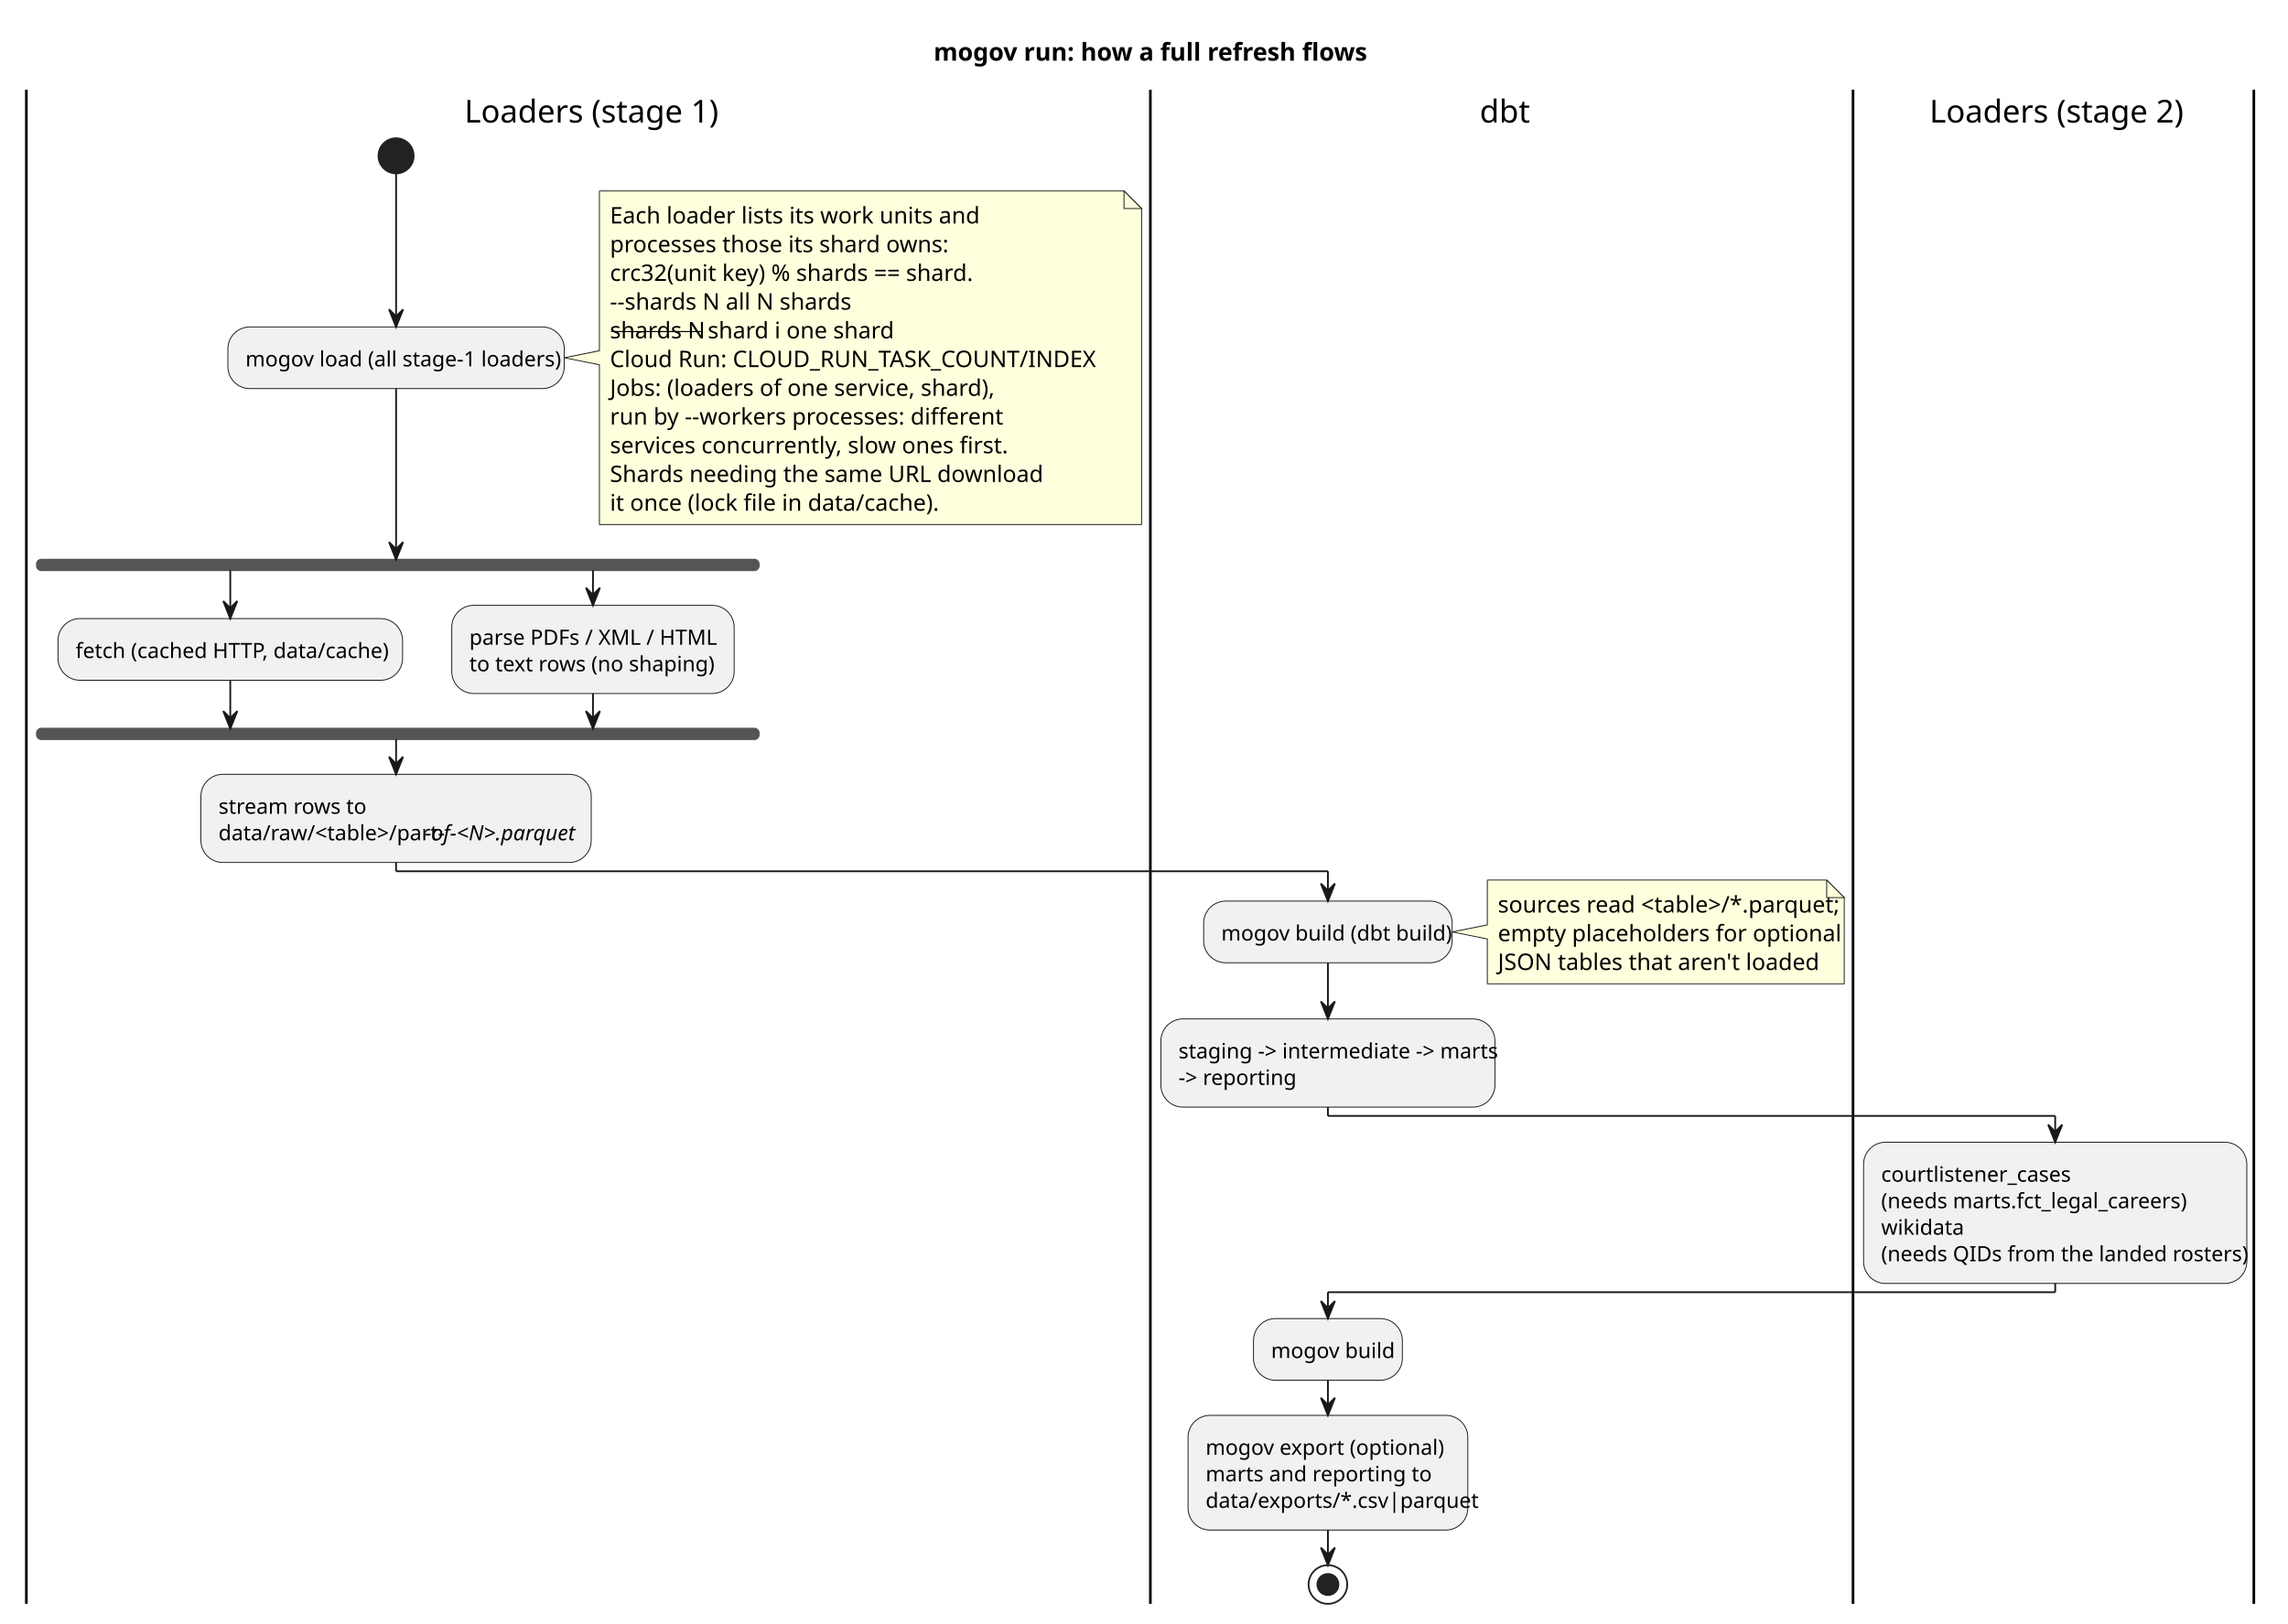
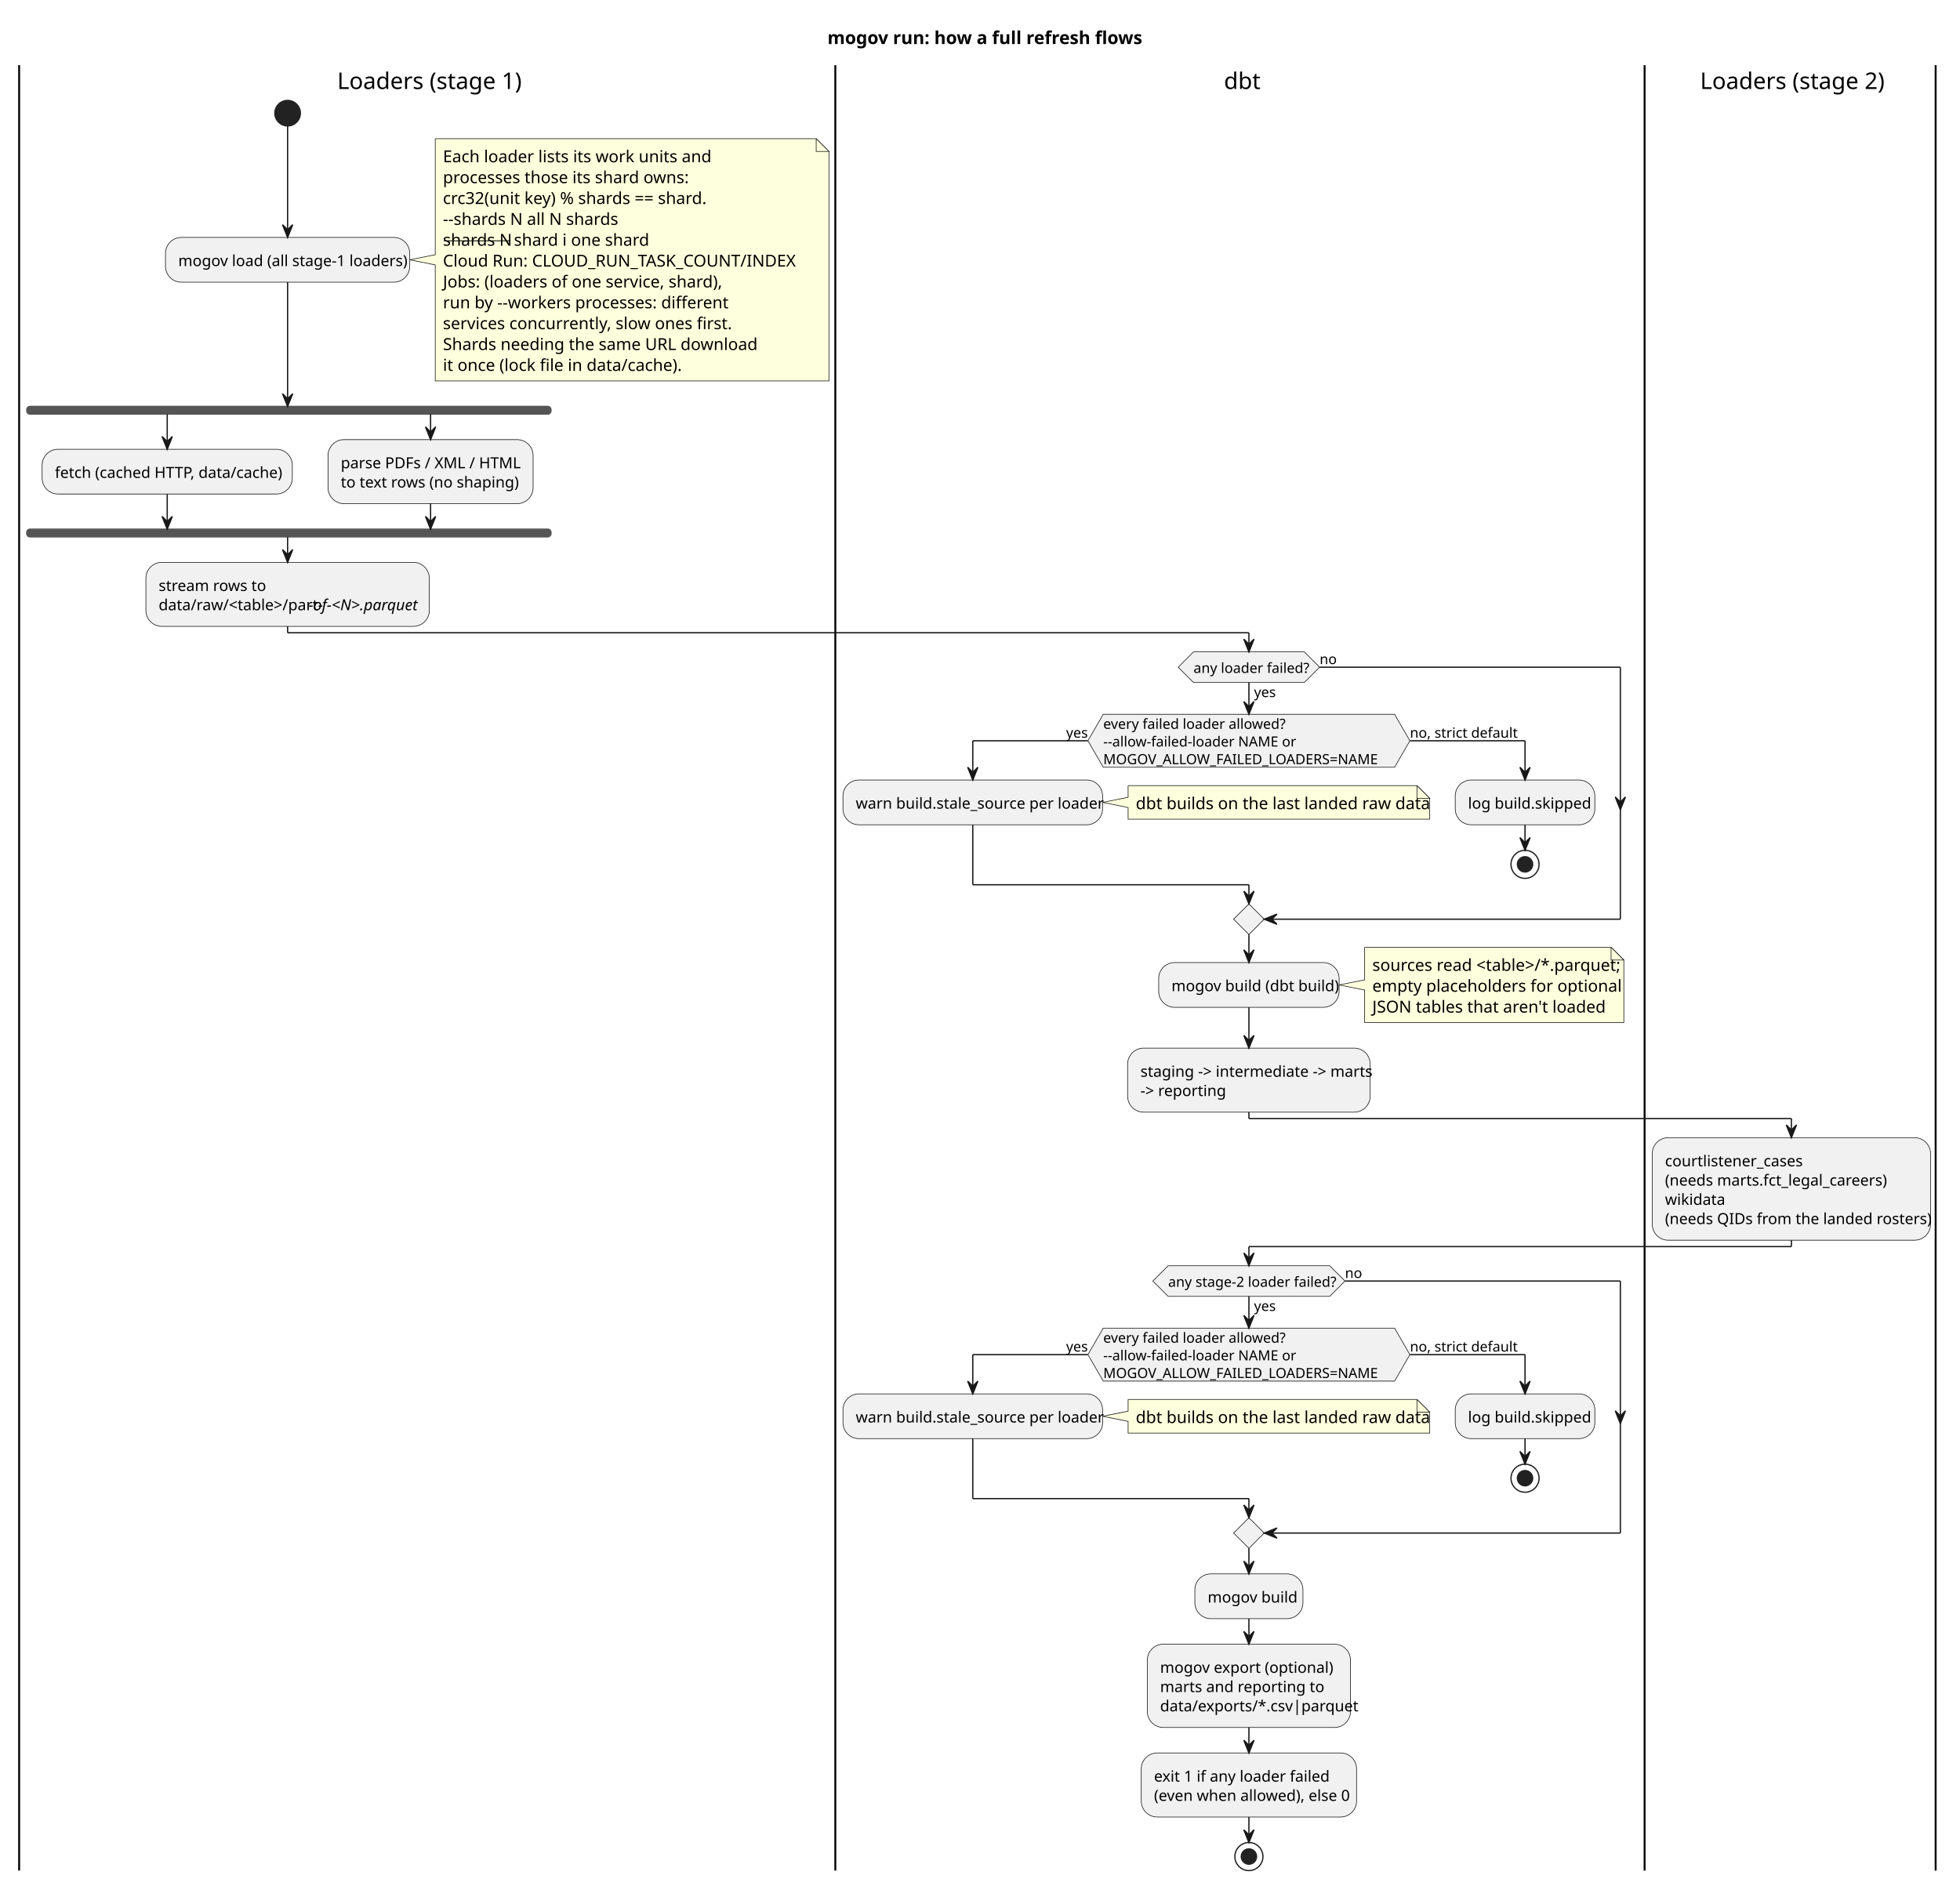
- <svg xmlns="http://www.w3.org/2000/svg" contentStyleType="text/css" height="924px" preserveAspectRatio="none" style="width:1302px;height:924px;background:#FFFFFF;" version="1.1" viewBox="0 0 1302 924" width="1302px" zoomAndPan="magnify">
+ <svg xmlns="http://www.w3.org/2000/svg" contentStyleType="text/css" height="1478px" preserveAspectRatio="none" style="width:1536px;height:1478px;background:#FFFFFF;" version="1.1" viewBox="0 0 1536 1478" width="1536px" zoomAndPan="magnify">
  <defs />
  <g>
-     <text fill="#000000" font-family="sans-serif" font-size="14" font-weight="bold" lengthAdjust="spacing" textLength="236.462" x="531.3" y="34.533">mogov run: how a full refresh flows</text>
-     <rect fill="none" height="22.641" style="stroke:none;stroke-width:1.0;" width="1269.062" x="15" y="51.065" />
+     <text fill="#000000" font-family="sans-serif" font-size="14" font-weight="bold" lengthAdjust="spacing" textLength="236.462" x="648.474" y="34.533">mogov run: how a full refresh flows</text>
+     <rect fill="none" height="22.641" style="stroke:none;stroke-width:1.0;" width="1503.41" x="15" y="51.065" />
    <ellipse cx="225.388" cy="88.705" fill="#222222" rx="10" ry="10" style="stroke:#222222;stroke-width:1.0;" />
    <path d="M341.099,108.705 L341.099,199.639 L321.099,203.639 L341.099,207.639 L341.099,298.572 A0,0 0 0 0 341.099,298.572 L649.622,298.572 A0,0 0 0 0 649.622,298.572 L649.622,118.705 L639.622,108.705 L341.099,108.705 A0,0 0 0 0 341.099,108.705 " fill="#FEFFDD" style="stroke:#181818;stroke-width:0.5;" />
    <path d="M639.622,108.705 L639.622,118.705 L649.622,118.705 L639.622,108.705 " fill="#FEFFDD" style="stroke:#181818;stroke-width:0.5;" />
    <text fill="#000000" font-family="sans-serif" font-size="13" lengthAdjust="spacing" textLength="199.424" x="347.099" y="127.2">Each loader lists its work units and</text>
    <text fill="#000000" font-family="sans-serif" font-size="13" lengthAdjust="spacing" textLength="184.977" x="347.099" y="143.552">processes those its shard owns:</text>
    <text fill="#000000" font-family="sans-serif" font-size="13" lengthAdjust="spacing" textLength="201.589" x="347.099" y="159.903">crc32(unit key) % shards == shard.</text>
    <text fill="#000000" font-family="sans-serif" font-size="13" lengthAdjust="spacing" textLength="158.209" x="347.099" y="176.255">--shards N        all N shards</text>
    <text fill="#000000" font-family="sans-serif" font-size="13" lengthAdjust="spacing" text-decoration="line-through" textLength="52.019" x="347.099" y="192.606">shards N</text>
    <text fill="#000000" font-family="sans-serif" font-size="13" lengthAdjust="spacing" textLength="107.675" x="402.729" y="192.606">shard i   one shard</text>
    <text fill="#000000" font-family="sans-serif" font-size="13" lengthAdjust="spacing" textLength="287.523" x="347.099" y="208.958">Cloud Run: CLOUD_RUN_TASK_COUNT/INDEX</text>
    <text fill="#000000" font-family="sans-serif" font-size="13" lengthAdjust="spacing" textLength="213.878" x="347.099" y="225.31">Jobs: (loaders of one service, shard),</text>
    <text fill="#000000" font-family="sans-serif" font-size="13" lengthAdjust="spacing" textLength="210.964" x="347.099" y="241.661">run by --workers processes: different</text>
    <text fill="#000000" font-family="sans-serif" font-size="13" lengthAdjust="spacing" textLength="215.293" x="347.099" y="258.013">services concurrently, slow ones first.</text>
    <text fill="#000000" font-family="sans-serif" font-size="13" lengthAdjust="spacing" textLength="237.041" x="347.099" y="274.364">Shards needing the same URL download</text>
    <text fill="#000000" font-family="sans-serif" font-size="13" lengthAdjust="spacing" textLength="178.477" x="347.099" y="290.716">it once (lock file in data/cache).</text>
    <rect fill="#F1F1F1" height="35.094" rx="12.5" ry="12.5" style="stroke:#181818;stroke-width:0.5;" width="191.422" x="129.677" y="186.092" />
    <text fill="#000000" font-family="sans-serif" font-size="12" lengthAdjust="spacing" textLength="171.422" x="139.677" y="208.549">mogov load (all stage-1 loaders)</text>
    <rect fill="#555555" height="6" rx="2.5" ry="2.5" style="stroke:#555555;stroke-width:1.0;" width="410.775" x="21" y="318.572" />
    <rect fill="#F1F1F1" height="35.094" rx="12.5" ry="12.5" style="stroke:#181818;stroke-width:0.5;" width="196.08" x="33" y="352.119" />
    <text fill="#000000" font-family="sans-serif" font-size="12" lengthAdjust="spacing" textLength="176.08" x="43" y="374.576">fetch (cached HTTP, data/cache)</text>
    <rect fill="#F1F1F1" height="50.188" rx="12.5" ry="12.5" style="stroke:#181818;stroke-width:0.5;" width="160.695" x="257.08" y="344.572" />
    <text fill="#000000" font-family="sans-serif" font-size="12" lengthAdjust="spacing" textLength="140.695" x="267.08" y="367.029">parse PDFs / XML / HTML</text>
    <text fill="#000000" font-family="sans-serif" font-size="12" lengthAdjust="spacing" textLength="131.397" x="267.08" y="382.123">to text rows (no shaping)</text>
    <rect fill="#555555" height="6" rx="2.5" ry="2.5" style="stroke:#555555;stroke-width:1.0;" width="410.775" x="21" y="414.76" />
    <rect fill="#F1F1F1" height="50.188" rx="12.5" ry="12.5" style="stroke:#181818;stroke-width:0.5;" width="222.119" x="114.328" y="440.76" />
    <text fill="#000000" font-family="sans-serif" font-size="12" lengthAdjust="spacing" textLength="78.686" x="124.328" y="463.217">stream rows to</text>
    <text fill="#000000" font-family="sans-serif" font-size="12" lengthAdjust="spacing" textLength="117.404" x="124.328" y="478.31">data/raw/&lt;table&gt;/part-</text>
    <text fill="#000000" font-family="sans-serif" font-size="12" font-style="italic" lengthAdjust="spacing" textLength="84.715" x="241.732" y="478.31">-of-&lt;N&gt;.parquet</text>
-     <line style="stroke:#000000;stroke-width:1.5;" x1="15" x2="15" y1="51.065" y2="912.939" />
-     <path d="M846.359,500.947 L846.359,526.475 L826.359,530.475 L846.359,534.475 L846.359,560.002 A0,0 0 0 0 846.359,560.002 L1049.48,560.002 A0,0 0 0 0 1049.48,560.002 L1049.48,510.947 L1039.48,500.947 L846.359,500.947 A0,0 0 0 0 846.359,500.947 " fill="#FEFFDD" style="stroke:#181818;stroke-width:0.5;" />
-     <path d="M1039.48,500.947 L1039.48,510.947 L1049.48,510.947 L1039.48,500.947 " fill="#FEFFDD" style="stroke:#181818;stroke-width:0.5;" />
-     <text fill="#000000" font-family="sans-serif" font-size="13" lengthAdjust="spacing" textLength="182.121" x="852.359" y="519.442">sources read &lt;table&gt;/*.parquet;</text>
-     <text fill="#000000" font-family="sans-serif" font-size="13" lengthAdjust="spacing" textLength="180.661" x="852.359" y="535.794">empty placeholders for optional</text>
-     <text fill="#000000" font-family="sans-serif" font-size="13" lengthAdjust="spacing" textLength="176.643" x="852.359" y="552.145">JSON tables that aren't loaded</text>
-     <rect fill="#F1F1F1" height="35.094" rx="12.5" ry="12.5" style="stroke:#181818;stroke-width:0.5;" width="141.4" x="684.959" y="512.928" />
-     <text fill="#000000" font-family="sans-serif" font-size="12" lengthAdjust="spacing" textLength="121.4" x="694.959" y="535.385">mogov build (dbt build)</text>
-     <rect fill="#F1F1F1" height="50.188" rx="12.5" ry="12.5" style="stroke:#181818;stroke-width:0.5;" width="190.074" x="660.622" y="580.002" />
-     <text fill="#000000" font-family="sans-serif" font-size="12" lengthAdjust="spacing" textLength="170.074" x="670.622" y="602.459">staging -&gt; intermediate -&gt; marts</text>
-     <text fill="#000000" font-family="sans-serif" font-size="12" lengthAdjust="spacing" textLength="61.699" x="670.622" y="617.553">-&gt; reporting</text>
-     <rect fill="#F1F1F1" height="35.094" rx="12.5" ry="12.5" style="stroke:#181818;stroke-width:0.5;" width="84.705" x="713.307" y="750.564" />
-     <text fill="#000000" font-family="sans-serif" font-size="12" lengthAdjust="spacing" textLength="64.705" x="723.307" y="773.021">mogov build</text>
-     <rect fill="#F1F1F1" height="65.281" rx="12.5" ry="12.5" style="stroke:#181818;stroke-width:0.5;" width="159.195" x="676.062" y="805.658" />
-     <text fill="#000000" font-family="sans-serif" font-size="12" lengthAdjust="spacing" textLength="126.064" x="686.062" y="828.115">mogov export (optional)</text>
-     <text fill="#000000" font-family="sans-serif" font-size="12" lengthAdjust="spacing" textLength="117.393" x="686.062" y="843.209">marts and reporting to</text>
-     <text fill="#000000" font-family="sans-serif" font-size="12" lengthAdjust="spacing" textLength="139.195" x="686.062" y="858.303">data/exports/*.csv|parquet</text>
-     <ellipse cx="755.659" cy="901.939" fill="none" rx="11" ry="11" style="stroke:#222222;stroke-width:1.0;" />
-     <ellipse cx="755.659" cy="901.939" fill="#222222" rx="6" ry="6" style="stroke:#222222;stroke-width:1.0;" />
-     <line style="stroke:#000000;stroke-width:1.5;" x1="654.622" x2="654.622" y1="51.065" y2="912.939" />
-     <rect fill="#F1F1F1" height="80.375" rx="12.5" ry="12.5" style="stroke:#181818;stroke-width:0.5;" width="218.082" x="1060.48" y="650.189" />
-     <text fill="#000000" font-family="sans-serif" font-size="12" lengthAdjust="spacing" textLength="103.383" x="1070.48" y="672.646">courtlistener_cases</text>
-     <text fill="#000000" font-family="sans-serif" font-size="12" lengthAdjust="spacing" textLength="168.738" x="1070.48" y="687.74">(needs marts.fct_legal_careers)</text>
-     <text fill="#000000" font-family="sans-serif" font-size="12" lengthAdjust="spacing" textLength="43.353" x="1070.48" y="702.834">wikidata</text>
-     <text fill="#000000" font-family="sans-serif" font-size="12" lengthAdjust="spacing" textLength="198.082" x="1070.48" y="717.928">(needs QIDs from the landed rosters)</text>
-     <line style="stroke:#000000;stroke-width:1.5;" x1="1054.48" x2="1054.48" y1="51.065" y2="912.939" />
-     <line style="stroke:#000000;stroke-width:1.5;" x1="1282.562" x2="1282.562" y1="51.065" y2="912.939" />
+     <line style="stroke:#000000;stroke-width:1.5;" x1="15" x2="15" y1="51.065" y2="1466.166" />
+     <polygon fill="#F1F1F1" points="864.576,559.865,1092.896,559.865,1104.896,580.619,1092.896,601.373,864.576,601.373,852.576,580.619,864.576,559.865" style="stroke:#181818;stroke-width:0.5;" />
+     <text fill="#000000" font-family="sans-serif" font-size="11" lengthAdjust="spacing" textLength="136.361" x="864.576" y="571.284">every failed loader allowed?</text>
+     <text fill="#000000" font-family="sans-serif" font-size="11" lengthAdjust="spacing" textLength="144.268" x="864.576" y="585.12">--allow-failed-loader NAME or</text>
+     <text fill="#000000" font-family="sans-serif" font-size="11" lengthAdjust="spacing" textLength="228.32" x="864.576" y="598.956">MOGOV_ALLOW_FAILED_LOADERS=NAME</text>
+     <text fill="#000000" font-family="sans-serif" font-size="11" lengthAdjust="spacing" textLength="17.118" x="835.458" y="578.202">yes</text>
+     <text fill="#000000" font-family="sans-serif" font-size="11" lengthAdjust="spacing" textLength="77.65" x="1104.896" y="578.202">no, strict default</text>
+     <path d="M884.062,615.744 L884.062,624.92 L864.062,628.92 L884.062,632.92 L884.062,642.096 A0,0 0 0 0 884.062,642.096 L1120.431,642.096 A0,0 0 0 0 1120.431,642.096 L1120.431,625.744 L1110.431,615.744 L884.062,615.744 A0,0 0 0 0 884.062,615.744 " fill="#FEFFDD" style="stroke:#181818;stroke-width:0.5;" />
+     <path d="M1110.431,615.744 L1110.431,625.744 L1120.431,625.744 L1110.431,615.744 " fill="#FEFFDD" style="stroke:#181818;stroke-width:0.5;" />
+     <text fill="#000000" font-family="sans-serif" font-size="13" lengthAdjust="spacing" textLength="215.37" x="890.062" y="634.239">dbt builds on the last landed raw data</text>
+     <rect fill="#F1F1F1" height="35.094" rx="12.5" ry="12.5" style="stroke:#181818;stroke-width:0.5;" width="203.44" x="660.622" y="611.373" />
+     <text fill="#000000" font-family="sans-serif" font-size="12" lengthAdjust="spacing" textLength="183.44" x="670.622" y="633.83">warn build.stale_source per loader</text>
+     <rect fill="#F1F1F1" height="35.094" rx="12.5" ry="12.5" style="stroke:#181818;stroke-width:0.5;" width="109.397" x="1140.431" y="611.373" />
+     <text fill="#000000" font-family="sans-serif" font-size="12" lengthAdjust="spacing" textLength="89.397" x="1150.431" y="633.83">log build.skipped</text>
+     <ellipse cx="1195.129" cy="677.467" fill="none" rx="11" ry="11" style="stroke:#222222;stroke-width:1.0;" />
+     <ellipse cx="1195.129" cy="677.467" fill="#222222" rx="6" ry="6" style="stroke:#222222;stroke-width:1.0;" />
+     <polygon fill="#F1F1F1" points="935.316,510.947,1022.155,510.947,1034.156,522.947,1022.155,534.947,935.316,534.947,923.316,522.947,935.316,510.947" style="stroke:#181818;stroke-width:0.5;" />
+     <text fill="#000000" font-family="sans-serif" font-size="11" lengthAdjust="spacing" textLength="17.118" x="982.736" y="546.366">yes</text>
+     <text fill="#000000" font-family="sans-serif" font-size="11" lengthAdjust="spacing" textLength="86.84" x="935.316" y="527.448">any loader failed?</text>
+     <text fill="#000000" font-family="sans-serif" font-size="11" lengthAdjust="spacing" textLength="12.235" x="1034.156" y="520.53">no</text>
+     <polygon fill="#F1F1F1" points="978.736,708.467,990.736,720.467,978.736,732.467,966.736,720.467,978.736,708.467" style="stroke:#181818;stroke-width:0.5;" />
+     <path d="M1069.436,742.467 L1069.436,767.994 L1049.436,771.994 L1069.436,775.994 L1069.436,801.521 A0,0 0 0 0 1069.436,801.521 L1272.556,801.521 A0,0 0 0 0 1272.556,801.521 L1272.556,752.467 L1262.556,742.467 L1069.436,742.467 A0,0 0 0 0 1069.436,742.467 " fill="#FEFFDD" style="stroke:#181818;stroke-width:0.5;" />
+     <path d="M1262.556,742.467 L1262.556,752.467 L1272.556,752.467 L1262.556,742.467 " fill="#FEFFDD" style="stroke:#181818;stroke-width:0.5;" />
+     <text fill="#000000" font-family="sans-serif" font-size="13" lengthAdjust="spacing" textLength="182.121" x="1075.436" y="760.962">sources read &lt;table&gt;/*.parquet;</text>
+     <text fill="#000000" font-family="sans-serif" font-size="13" lengthAdjust="spacing" textLength="180.661" x="1075.436" y="777.313">empty placeholders for optional</text>
+     <text fill="#000000" font-family="sans-serif" font-size="13" lengthAdjust="spacing" textLength="176.643" x="1075.436" y="793.665">JSON tables that aren't loaded</text>
+     <rect fill="#F1F1F1" height="35.094" rx="12.5" ry="12.5" style="stroke:#181818;stroke-width:0.5;" width="141.4" x="908.035" y="754.447" />
+     <text fill="#000000" font-family="sans-serif" font-size="12" lengthAdjust="spacing" textLength="121.4" x="918.035" y="776.904">mogov build (dbt build)</text>
+     <rect fill="#F1F1F1" height="50.188" rx="12.5" ry="12.5" style="stroke:#181818;stroke-width:0.5;" width="190.074" x="883.698" y="821.521" />
+     <text fill="#000000" font-family="sans-serif" font-size="12" lengthAdjust="spacing" textLength="170.074" x="893.698" y="843.979">staging -&gt; intermediate -&gt; marts</text>
+     <text fill="#000000" font-family="sans-serif" font-size="12" lengthAdjust="spacing" textLength="61.699" x="893.698" y="859.072">-&gt; reporting</text>
+     <polygon fill="#F1F1F1" points="864.576,1041.002,1092.896,1041.002,1104.896,1061.756,1092.896,1082.51,864.576,1082.51,852.576,1061.756,864.576,1041.002" style="stroke:#181818;stroke-width:0.5;" />
+     <text fill="#000000" font-family="sans-serif" font-size="11" lengthAdjust="spacing" textLength="136.361" x="864.576" y="1052.421">every failed loader allowed?</text>
+     <text fill="#000000" font-family="sans-serif" font-size="11" lengthAdjust="spacing" textLength="144.268" x="864.576" y="1066.257">--allow-failed-loader NAME or</text>
+     <text fill="#000000" font-family="sans-serif" font-size="11" lengthAdjust="spacing" textLength="228.32" x="864.576" y="1080.093">MOGOV_ALLOW_FAILED_LOADERS=NAME</text>
+     <text fill="#000000" font-family="sans-serif" font-size="11" lengthAdjust="spacing" textLength="17.118" x="835.458" y="1059.339">yes</text>
+     <text fill="#000000" font-family="sans-serif" font-size="11" lengthAdjust="spacing" textLength="77.65" x="1104.896" y="1059.339">no, strict default</text>
+     <path d="M884.062,1096.881 L884.062,1106.057 L864.062,1110.057 L884.062,1114.057 L884.062,1123.232 A0,0 0 0 0 884.062,1123.232 L1120.431,1123.232 A0,0 0 0 0 1120.431,1123.232 L1120.431,1106.881 L1110.431,1096.881 L884.062,1096.881 A0,0 0 0 0 884.062,1096.881 " fill="#FEFFDD" style="stroke:#181818;stroke-width:0.5;" />
+     <path d="M1110.431,1096.881 L1110.431,1106.881 L1120.431,1106.881 L1110.431,1096.881 " fill="#FEFFDD" style="stroke:#181818;stroke-width:0.5;" />
+     <text fill="#000000" font-family="sans-serif" font-size="13" lengthAdjust="spacing" textLength="215.37" x="890.062" y="1115.376">dbt builds on the last landed raw data</text>
+     <rect fill="#F1F1F1" height="35.094" rx="12.5" ry="12.5" style="stroke:#181818;stroke-width:0.5;" width="203.44" x="660.622" y="1092.51" />
+     <text fill="#000000" font-family="sans-serif" font-size="12" lengthAdjust="spacing" textLength="183.44" x="670.622" y="1114.967">warn build.stale_source per loader</text>
+     <rect fill="#F1F1F1" height="35.094" rx="12.5" ry="12.5" style="stroke:#181818;stroke-width:0.5;" width="109.397" x="1140.431" y="1092.51" />
+     <text fill="#000000" font-family="sans-serif" font-size="12" lengthAdjust="spacing" textLength="89.397" x="1150.431" y="1114.967">log build.skipped</text>
+     <ellipse cx="1195.129" cy="1158.603" fill="none" rx="11" ry="11" style="stroke:#222222;stroke-width:1.0;" />
+     <ellipse cx="1195.129" cy="1158.603" fill="#222222" rx="6" ry="6" style="stroke:#222222;stroke-width:1.0;" />
+     <polygon fill="#F1F1F1" points="915.443,992.084,1042.029,992.084,1054.029,1004.084,1042.029,1016.084,915.443,1016.084,903.443,1004.084,915.443,992.084" style="stroke:#181818;stroke-width:0.5;" />
+     <text fill="#000000" font-family="sans-serif" font-size="11" lengthAdjust="spacing" textLength="17.118" x="982.736" y="1027.503">yes</text>
+     <text fill="#000000" font-family="sans-serif" font-size="11" lengthAdjust="spacing" textLength="126.586" x="915.443" y="1008.585">any stage-2 loader failed?</text>
+     <text fill="#000000" font-family="sans-serif" font-size="11" lengthAdjust="spacing" textLength="12.235" x="1054.029" y="1001.667">no</text>
+     <polygon fill="#F1F1F1" points="978.736,1189.603,990.736,1201.603,978.736,1213.603,966.736,1201.603,978.736,1189.603" style="stroke:#181818;stroke-width:0.5;" />
+     <rect fill="#F1F1F1" height="35.094" rx="12.5" ry="12.5" style="stroke:#181818;stroke-width:0.5;" width="84.705" x="936.383" y="1233.603" />
+     <text fill="#000000" font-family="sans-serif" font-size="12" lengthAdjust="spacing" textLength="64.705" x="946.383" y="1256.061">mogov build</text>
+     <rect fill="#F1F1F1" height="65.281" rx="12.5" ry="12.5" style="stroke:#181818;stroke-width:0.5;" width="159.195" x="899.138" y="1288.697" />
+     <text fill="#000000" font-family="sans-serif" font-size="12" lengthAdjust="spacing" textLength="126.064" x="909.138" y="1311.154">mogov export (optional)</text>
+     <text fill="#000000" font-family="sans-serif" font-size="12" lengthAdjust="spacing" textLength="117.393" x="909.138" y="1326.248">marts and reporting to</text>
+     <text fill="#000000" font-family="sans-serif" font-size="12" lengthAdjust="spacing" textLength="139.195" x="909.138" y="1341.342">data/exports/*.csv|parquet</text>
+     <rect fill="#F1F1F1" height="50.188" rx="12.5" ry="12.5" style="stroke:#181818;stroke-width:0.5;" width="168.752" x="894.36" y="1373.978" />
+     <text fill="#000000" font-family="sans-serif" font-size="12" lengthAdjust="spacing" textLength="129.41" x="904.36" y="1396.436">exit 1 if any loader failed</text>
+     <text fill="#000000" font-family="sans-serif" font-size="12" lengthAdjust="spacing" textLength="148.752" x="904.36" y="1411.529">(even when allowed), else 0</text>
+     <ellipse cx="978.736" cy="1455.166" fill="none" rx="11" ry="11" style="stroke:#222222;stroke-width:1.0;" />
+     <ellipse cx="978.736" cy="1455.166" fill="#222222" rx="6" ry="6" style="stroke:#222222;stroke-width:1.0;" />
+     <line style="stroke:#000000;stroke-width:1.5;" x1="654.622" x2="654.622" y1="51.065" y2="1466.166" />
+     <rect fill="#F1F1F1" height="80.375" rx="12.5" ry="12.5" style="stroke:#181818;stroke-width:0.5;" width="218.082" x="1294.828" y="891.709" />
+     <text fill="#000000" font-family="sans-serif" font-size="12" lengthAdjust="spacing" textLength="103.383" x="1304.828" y="914.166">courtlistener_cases</text>
+     <text fill="#000000" font-family="sans-serif" font-size="12" lengthAdjust="spacing" textLength="168.738" x="1304.828" y="929.26">(needs marts.fct_legal_careers)</text>
+     <text fill="#000000" font-family="sans-serif" font-size="12" lengthAdjust="spacing" textLength="43.353" x="1304.828" y="944.354">wikidata</text>
+     <text fill="#000000" font-family="sans-serif" font-size="12" lengthAdjust="spacing" textLength="198.082" x="1304.828" y="959.447">(needs QIDs from the landed rosters)</text>
+     <line style="stroke:#000000;stroke-width:1.5;" x1="1288.828" x2="1288.828" y1="51.065" y2="1466.166" />
+     <line style="stroke:#000000;stroke-width:1.5;" x1="1516.91" x2="1516.91" y1="51.065" y2="1466.166" />
    <line style="stroke:#181818;stroke-width:1.0;" x1="225.388" x2="225.388" y1="98.705" y2="186.092" />
    <polygon fill="#181818" points="221.388,176.092,225.388,186.092,229.388,176.092,225.388,180.092" style="stroke:#181818;stroke-width:1.0;" />
    <line style="stroke:#181818;stroke-width:1.0;" x1="131.04" x2="131.04" y1="324.572" y2="352.119" />
    <polygon fill="#181818" points="127.04,342.119,131.04,352.119,135.04,342.119,131.04,346.119" style="stroke:#181818;stroke-width:1.0;" />
    <line style="stroke:#181818;stroke-width:1.0;" x1="337.428" x2="337.428" y1="324.572" y2="344.572" />
    <polygon fill="#181818" points="333.428,334.572,337.428,344.572,341.428,334.572,337.428,338.572" style="stroke:#181818;stroke-width:1.0;" />
    <line style="stroke:#181818;stroke-width:1.0;" x1="131.04" x2="131.04" y1="387.213" y2="414.76" />
    <polygon fill="#181818" points="127.04,404.76,131.04,414.76,135.04,404.76,131.04,408.76" style="stroke:#181818;stroke-width:1.0;" />
    <line style="stroke:#181818;stroke-width:1.0;" x1="337.428" x2="337.428" y1="394.76" y2="414.76" />
    <polygon fill="#181818" points="333.428,404.76,337.428,414.76,341.428,404.76,337.428,408.76" style="stroke:#181818;stroke-width:1.0;" />
    <line style="stroke:#181818;stroke-width:1.0;" x1="225.388" x2="225.388" y1="221.185" y2="318.572" />
    <polygon fill="#181818" points="221.388,308.572,225.388,318.572,229.388,308.572,225.388,312.572" style="stroke:#181818;stroke-width:1.0;" />
    <line style="stroke:#181818;stroke-width:1.0;" x1="225.388" x2="225.388" y1="420.76" y2="440.76" />
    <polygon fill="#181818" points="221.388,430.76,225.388,440.76,229.388,430.76,225.388,434.76" style="stroke:#181818;stroke-width:1.0;" />
-     <line style="stroke:#181818;stroke-width:1.0;" x1="755.659" x2="755.659" y1="548.021" y2="580.002" />
-     <polygon fill="#181818" points="751.659,570.002,755.659,580.002,759.659,570.002,755.659,574.002" style="stroke:#181818;stroke-width:1.0;" />
-     <line style="stroke:#181818;stroke-width:1.0;" x1="755.659" x2="755.659" y1="785.658" y2="805.658" />
-     <polygon fill="#181818" points="751.659,795.658,755.659,805.658,759.659,795.658,755.659,799.658" style="stroke:#181818;stroke-width:1.0;" />
-     <line style="stroke:#181818;stroke-width:1.0;" x1="755.659" x2="755.659" y1="870.939" y2="890.939" />
-     <polygon fill="#181818" points="751.659,880.939,755.659,890.939,759.659,880.939,755.659,884.939" style="stroke:#181818;stroke-width:1.0;" />
+     <line style="stroke:#181818;stroke-width:1.0;" x1="1195.129" x2="1195.129" y1="646.467" y2="666.467" />
+     <polygon fill="#181818" points="1191.129,656.467,1195.129,666.467,1199.129,656.467,1195.129,660.467" style="stroke:#181818;stroke-width:1.0;" />
+     <line style="stroke:#181818;stroke-width:1.0;" x1="852.576" x2="762.342" y1="580.619" y2="580.619" />
+     <line style="stroke:#181818;stroke-width:1.0;" x1="762.342" x2="762.342" y1="580.619" y2="611.373" />
+     <polygon fill="#181818" points="758.342,601.373,762.342,611.373,766.342,601.373,762.342,605.373" style="stroke:#181818;stroke-width:1.0;" />
+     <line style="stroke:#181818;stroke-width:1.0;" x1="1104.896" x2="1195.129" y1="580.619" y2="580.619" />
+     <line style="stroke:#181818;stroke-width:1.0;" x1="1195.129" x2="1195.129" y1="580.619" y2="611.373" />
+     <polygon fill="#181818" points="1191.129,601.373,1195.129,611.373,1199.129,601.373,1195.129,605.373" style="stroke:#181818;stroke-width:1.0;" />
+     <line style="stroke:#181818;stroke-width:1.0;" x1="762.342" x2="762.342" y1="646.467" y2="693.467" />
+     <line style="stroke:#181818;stroke-width:1.0;" x1="762.342" x2="978.736" y1="693.467" y2="693.467" />
+     <line style="stroke:#181818;stroke-width:1.0;" x1="978.736" x2="978.736" y1="693.467" y2="708.467" />
+     <polygon fill="#181818" points="974.736,698.467,978.736,708.467,982.736,698.467,978.736,702.467" style="stroke:#181818;stroke-width:1.0;" />
+     <line style="stroke:#181818;stroke-width:1.0;" x1="978.736" x2="978.736" y1="534.947" y2="559.865" />
+     <polygon fill="#181818" points="974.736,549.865,978.736,559.865,982.736,549.865,978.736,553.865" style="stroke:#181818;stroke-width:1.0;" />
+     <line style="stroke:#181818;stroke-width:1.0;" x1="1034.156" x2="1269.828" y1="522.947" y2="522.947" />
+     <polygon fill="#181818" points="1265.828,624.666,1269.828,634.666,1273.828,624.666,1269.828,628.666" style="stroke:#181818;stroke-width:1.0;" />
+     <line style="stroke:#181818;stroke-width:1.0;" x1="1269.828" x2="1269.828" y1="522.947" y2="720.467" />
+     <line style="stroke:#181818;stroke-width:1.0;" x1="1269.828" x2="990.736" y1="720.467" y2="720.467" />
+     <polygon fill="#181818" points="1000.736,716.467,990.736,720.467,1000.736,724.467,996.736,720.467" style="stroke:#181818;stroke-width:1.0;" />
+     <line style="stroke:#181818;stroke-width:1.0;" x1="978.736" x2="978.736" y1="732.467" y2="754.447" />
+     <polygon fill="#181818" points="974.736,744.447,978.736,754.447,982.736,744.447,978.736,748.447" style="stroke:#181818;stroke-width:1.0;" />
+     <line style="stroke:#181818;stroke-width:1.0;" x1="978.736" x2="978.736" y1="789.541" y2="821.521" />
+     <polygon fill="#181818" points="974.736,811.521,978.736,821.521,982.736,811.521,978.736,815.521" style="stroke:#181818;stroke-width:1.0;" />
+     <line style="stroke:#181818;stroke-width:1.0;" x1="1195.129" x2="1195.129" y1="1127.603" y2="1147.603" />
+     <polygon fill="#181818" points="1191.129,1137.603,1195.129,1147.603,1199.129,1137.603,1195.129,1141.603" style="stroke:#181818;stroke-width:1.0;" />
+     <line style="stroke:#181818;stroke-width:1.0;" x1="852.576" x2="762.342" y1="1061.756" y2="1061.756" />
+     <line style="stroke:#181818;stroke-width:1.0;" x1="762.342" x2="762.342" y1="1061.756" y2="1092.51" />
+     <polygon fill="#181818" points="758.342,1082.51,762.342,1092.51,766.342,1082.51,762.342,1086.51" style="stroke:#181818;stroke-width:1.0;" />
+     <line style="stroke:#181818;stroke-width:1.0;" x1="1104.896" x2="1195.129" y1="1061.756" y2="1061.756" />
+     <line style="stroke:#181818;stroke-width:1.0;" x1="1195.129" x2="1195.129" y1="1061.756" y2="1092.51" />
+     <polygon fill="#181818" points="1191.129,1082.51,1195.129,1092.51,1199.129,1082.51,1195.129,1086.51" style="stroke:#181818;stroke-width:1.0;" />
+     <line style="stroke:#181818;stroke-width:1.0;" x1="762.342" x2="762.342" y1="1127.603" y2="1174.603" />
+     <line style="stroke:#181818;stroke-width:1.0;" x1="762.342" x2="978.736" y1="1174.603" y2="1174.603" />
+     <line style="stroke:#181818;stroke-width:1.0;" x1="978.736" x2="978.736" y1="1174.603" y2="1189.603" />
+     <polygon fill="#181818" points="974.736,1179.603,978.736,1189.603,982.736,1179.603,978.736,1183.603" style="stroke:#181818;stroke-width:1.0;" />
+     <line style="stroke:#181818;stroke-width:1.0;" x1="978.736" x2="978.736" y1="1016.084" y2="1041.002" />
+     <polygon fill="#181818" points="974.736,1031.002,978.736,1041.002,982.736,1031.002,978.736,1035.002" style="stroke:#181818;stroke-width:1.0;" />
+     <line style="stroke:#181818;stroke-width:1.0;" x1="1054.029" x2="1269.828" y1="1004.084" y2="1004.084" />
+     <polygon fill="#181818" points="1265.828,1105.803,1269.828,1115.803,1273.828,1105.803,1269.828,1109.803" style="stroke:#181818;stroke-width:1.0;" />
+     <line style="stroke:#181818;stroke-width:1.0;" x1="1269.828" x2="1269.828" y1="1004.084" y2="1201.603" />
+     <line style="stroke:#181818;stroke-width:1.0;" x1="1269.828" x2="990.736" y1="1201.603" y2="1201.603" />
+     <polygon fill="#181818" points="1000.736,1197.603,990.736,1201.603,1000.736,1205.603,996.736,1201.603" style="stroke:#181818;stroke-width:1.0;" />
+     <line style="stroke:#181818;stroke-width:1.0;" x1="978.736" x2="978.736" y1="1213.603" y2="1233.603" />
+     <polygon fill="#181818" points="974.736,1223.603,978.736,1233.603,982.736,1223.603,978.736,1227.603" style="stroke:#181818;stroke-width:1.0;" />
+     <line style="stroke:#181818;stroke-width:1.0;" x1="978.736" x2="978.736" y1="1268.697" y2="1288.697" />
+     <polygon fill="#181818" points="974.736,1278.697,978.736,1288.697,982.736,1278.697,978.736,1282.697" style="stroke:#181818;stroke-width:1.0;" />
+     <line style="stroke:#181818;stroke-width:1.0;" x1="978.736" x2="978.736" y1="1353.978" y2="1373.978" />
+     <polygon fill="#181818" points="974.736,1363.978,978.736,1373.978,982.736,1363.978,978.736,1367.978" style="stroke:#181818;stroke-width:1.0;" />
+     <line style="stroke:#181818;stroke-width:1.0;" x1="978.736" x2="978.736" y1="1424.166" y2="1444.166" />
+     <polygon fill="#181818" points="974.736,1434.166,978.736,1444.166,982.736,1434.166,978.736,1438.166" style="stroke:#181818;stroke-width:1.0;" />
    <line style="stroke:#181818;stroke-width:1.0;" x1="225.388" x2="225.388" y1="490.947" y2="495.947" />
-     <line style="stroke:#181818;stroke-width:1.0;" x1="225.388" x2="755.659" y1="495.947" y2="495.947" />
-     <line style="stroke:#181818;stroke-width:1.0;" x1="755.659" x2="755.659" y1="495.947" y2="512.928" />
-     <polygon fill="#181818" points="751.659,502.928,755.659,512.928,759.659,502.928,755.659,506.928" style="stroke:#181818;stroke-width:1.0;" />
-     <line style="stroke:#181818;stroke-width:1.0;" x1="755.659" x2="755.659" y1="630.189" y2="635.189" />
-     <line style="stroke:#181818;stroke-width:1.0;" x1="755.659" x2="1169.521" y1="635.189" y2="635.189" />
-     <line style="stroke:#181818;stroke-width:1.0;" x1="1169.521" x2="1169.521" y1="635.189" y2="650.189" />
-     <polygon fill="#181818" points="1165.521,640.189,1169.521,650.189,1173.521,640.189,1169.521,644.189" style="stroke:#181818;stroke-width:1.0;" />
-     <line style="stroke:#181818;stroke-width:1.0;" x1="1169.521" x2="1169.521" y1="730.564" y2="735.564" />
-     <line style="stroke:#181818;stroke-width:1.0;" x1="1169.521" x2="755.659" y1="735.564" y2="735.564" />
-     <line style="stroke:#181818;stroke-width:1.0;" x1="755.659" x2="755.659" y1="735.564" y2="750.564" />
-     <polygon fill="#181818" points="751.659,740.564,755.659,750.564,759.659,740.564,755.659,744.564" style="stroke:#181818;stroke-width:1.0;" />
+     <line style="stroke:#181818;stroke-width:1.0;" x1="225.388" x2="978.736" y1="495.947" y2="495.947" />
+     <line style="stroke:#181818;stroke-width:1.0;" x1="978.736" x2="978.736" y1="495.947" y2="510.947" />
+     <polygon fill="#181818" points="974.736,500.947,978.736,510.947,982.736,500.947,978.736,504.947" style="stroke:#181818;stroke-width:1.0;" />
+     <line style="stroke:#181818;stroke-width:1.0;" x1="978.736" x2="978.736" y1="871.709" y2="876.709" />
+     <line style="stroke:#181818;stroke-width:1.0;" x1="978.736" x2="1403.869" y1="876.709" y2="876.709" />
+     <line style="stroke:#181818;stroke-width:1.0;" x1="1403.869" x2="1403.869" y1="876.709" y2="891.709" />
+     <polygon fill="#181818" points="1399.869,881.709,1403.869,891.709,1407.869,881.709,1403.869,885.709" style="stroke:#181818;stroke-width:1.0;" />
+     <line style="stroke:#181818;stroke-width:1.0;" x1="1403.869" x2="1403.869" y1="972.084" y2="977.084" />
+     <line style="stroke:#181818;stroke-width:1.0;" x1="1403.869" x2="978.736" y1="977.084" y2="977.084" />
+     <line style="stroke:#181818;stroke-width:1.0;" x1="978.736" x2="978.736" y1="977.084" y2="992.084" />
+     <polygon fill="#181818" points="974.736,982.084,978.736,992.084,982.736,982.084,978.736,986.084" style="stroke:#181818;stroke-width:1.0;" />
    <text fill="#000000" font-family="sans-serif" font-size="18" lengthAdjust="spacing" textLength="141.082" x="264.27" y="69.75">Loaders (stage 1)</text>
-     <text fill="#000000" font-family="sans-serif" font-size="18" lengthAdjust="spacing" textLength="25.023" x="842.04" y="69.75">dbt</text>
-     <text fill="#000000" font-family="sans-serif" font-size="18" lengthAdjust="spacing" textLength="141.082" x="1097.98" y="69.75">Loaders (stage 2)</text>
+     <text fill="#000000" font-family="sans-serif" font-size="18" lengthAdjust="spacing" textLength="25.023" x="959.214" y="69.75">dbt</text>
+     <text fill="#000000" font-family="sans-serif" font-size="18" lengthAdjust="spacing" textLength="141.082" x="1332.328" y="69.75">Loaders (stage 2)</text>
  </g>
</svg>
